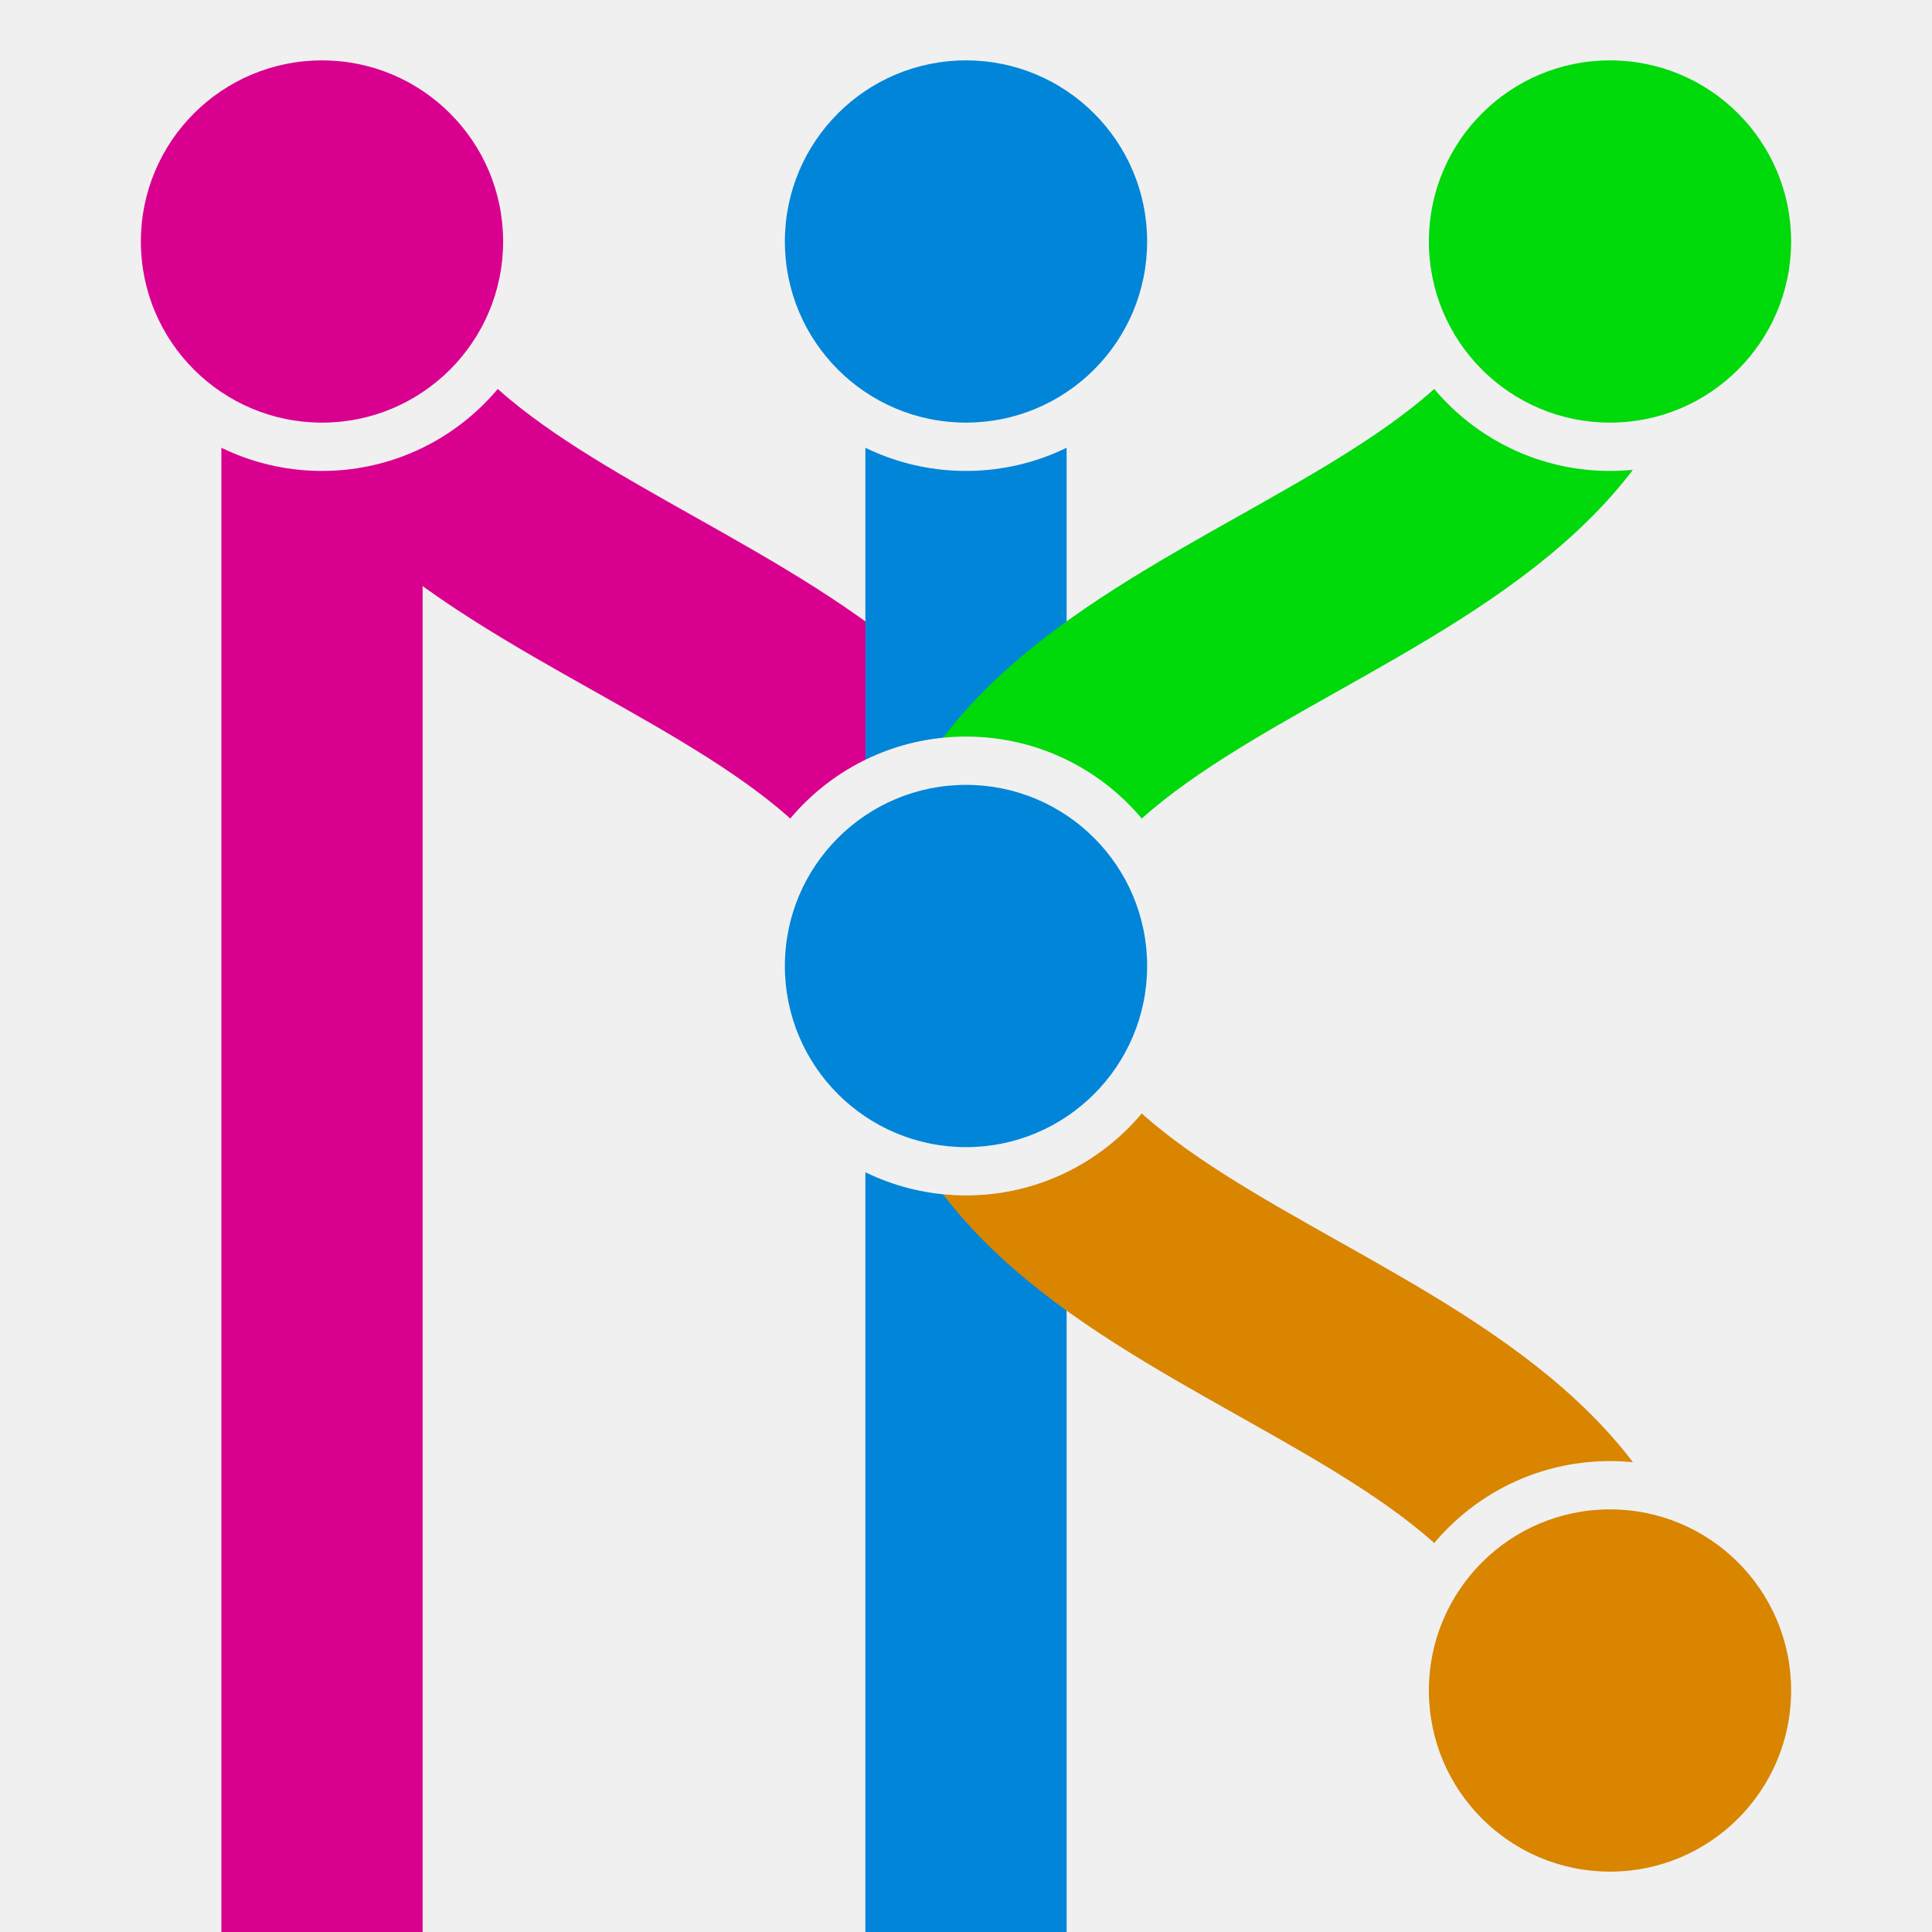
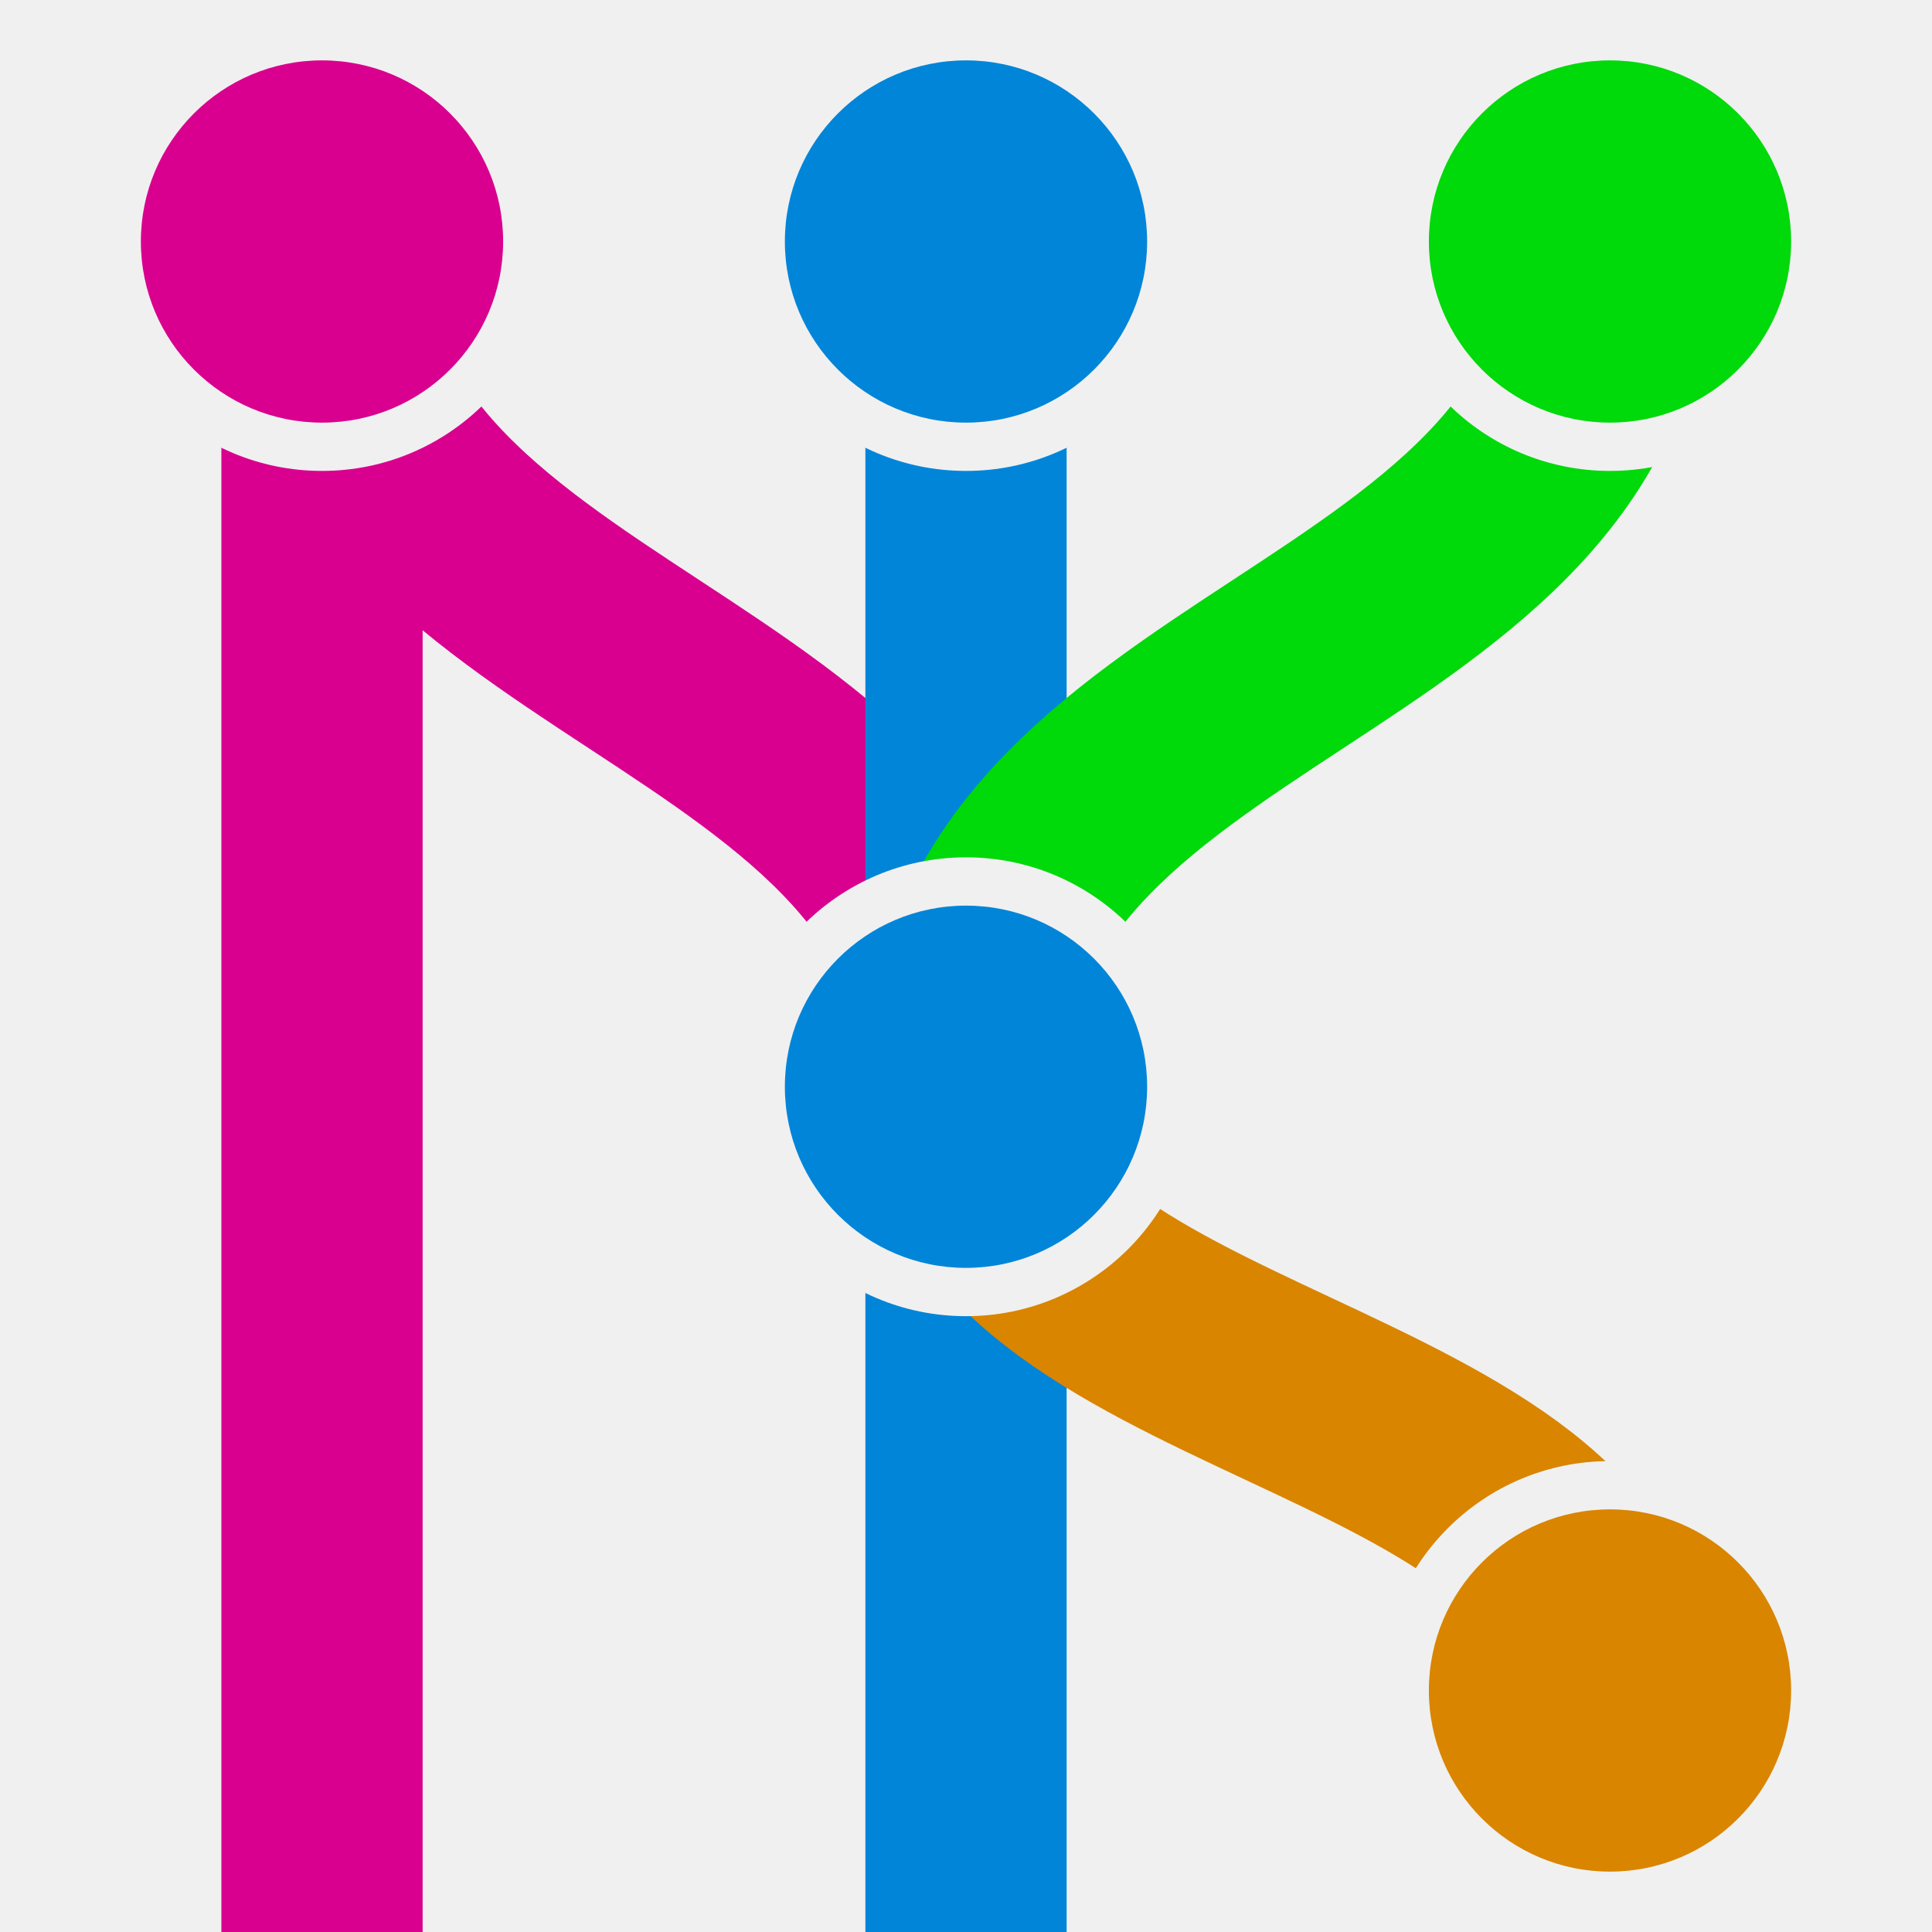
<svg xmlns="http://www.w3.org/2000/svg" width="24" height="24" viewBox="0 0 24 24">
  <mask id="gap">
    <rect width="24" height="24" fill="#fff" />
    <g fill="#000">
      <circle cx="4" cy="3" r="2.85" />
      <circle cx="12" cy="3" r="2.85" />
      <circle cx="20" cy="3" r="2.85" />
-       <circle cx="12" cy="12" r="2.85" />
+       <circle cx="12" cy="13.5" r="2.85" />
      <circle cx="20" cy="21" r="2.85" />
    </g>
  </mask>
  <g fill="none" stroke-width="2.5" mask="url(#gap)">
    <path stroke="#d9008f" d="M4 3V24" />
-     <path stroke="#d9008f" d="M4 3C4 7.5 12 7.5 12 12" />
-     <path stroke="#0085d9" d="M12 3V12" />
-     <path stroke="#00d90a" d="M20 3C20 7.5 12 7.5 12 12" />
-     <path stroke="#0085d9" d="M12 12V24" />
-     <path stroke="#d98500" d="M12 12C12 16.5 20 16.5 20 21" />
+     <path stroke="#d9008f" d="M4 3C4 8.25 12 8.25 12 13.5" />
+     <path stroke="#0085d9" d="M12 3V13.5" />
+     <path stroke="#00d90a" d="M20 3C20 8.25 12 8.25 12 13.5" />
+     <path stroke="#0085d9" d="M12 13.5V24" />
+     <path stroke="#d98500" d="M12 13.5C12 17.25 20 17.25 20 21" />
  </g>
  <circle fill="#d9008f" cx="4" cy="3" r="2.25" />
  <circle fill="#0085d9" cx="12" cy="3" r="2.25" />
  <circle fill="#00d90a" cx="20" cy="3" r="2.25" />
-   <circle fill="#0085d9" cx="12" cy="12" r="2.25" />
+   <circle fill="#0085d9" cx="12" cy="13.5" r="2.25" />
  <circle fill="#d98500" cx="20" cy="21" r="2.25" />
</svg>
